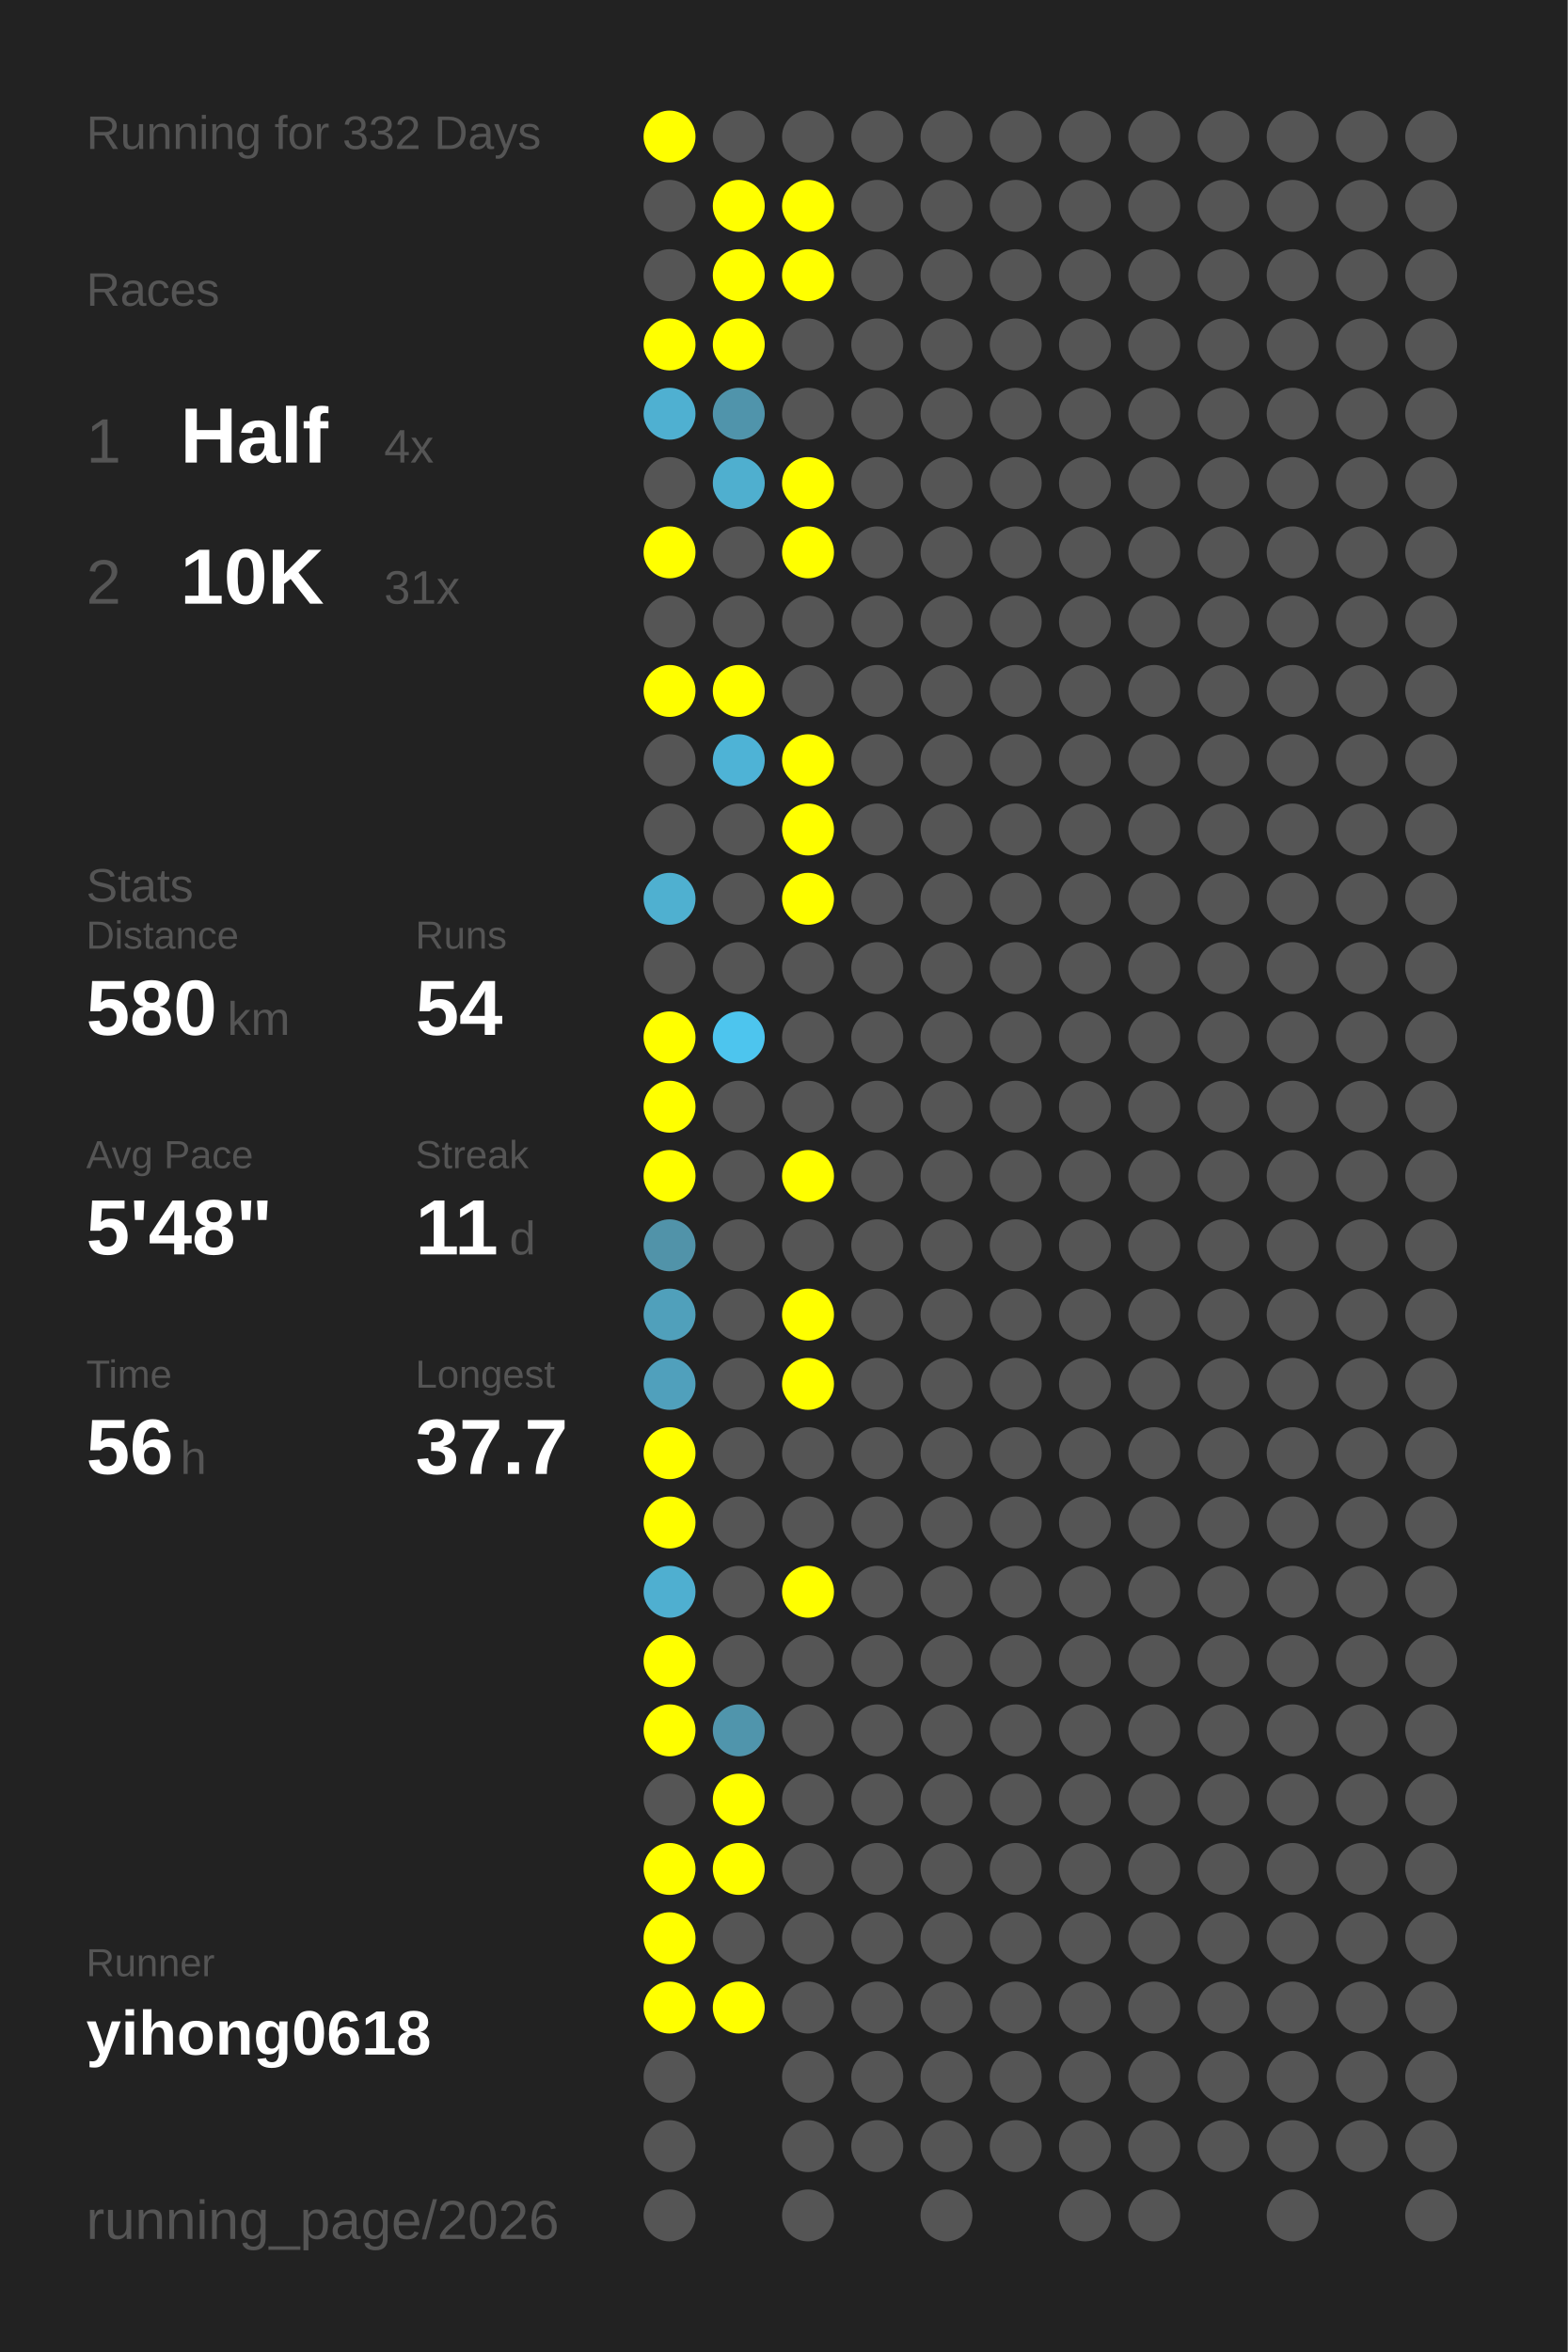
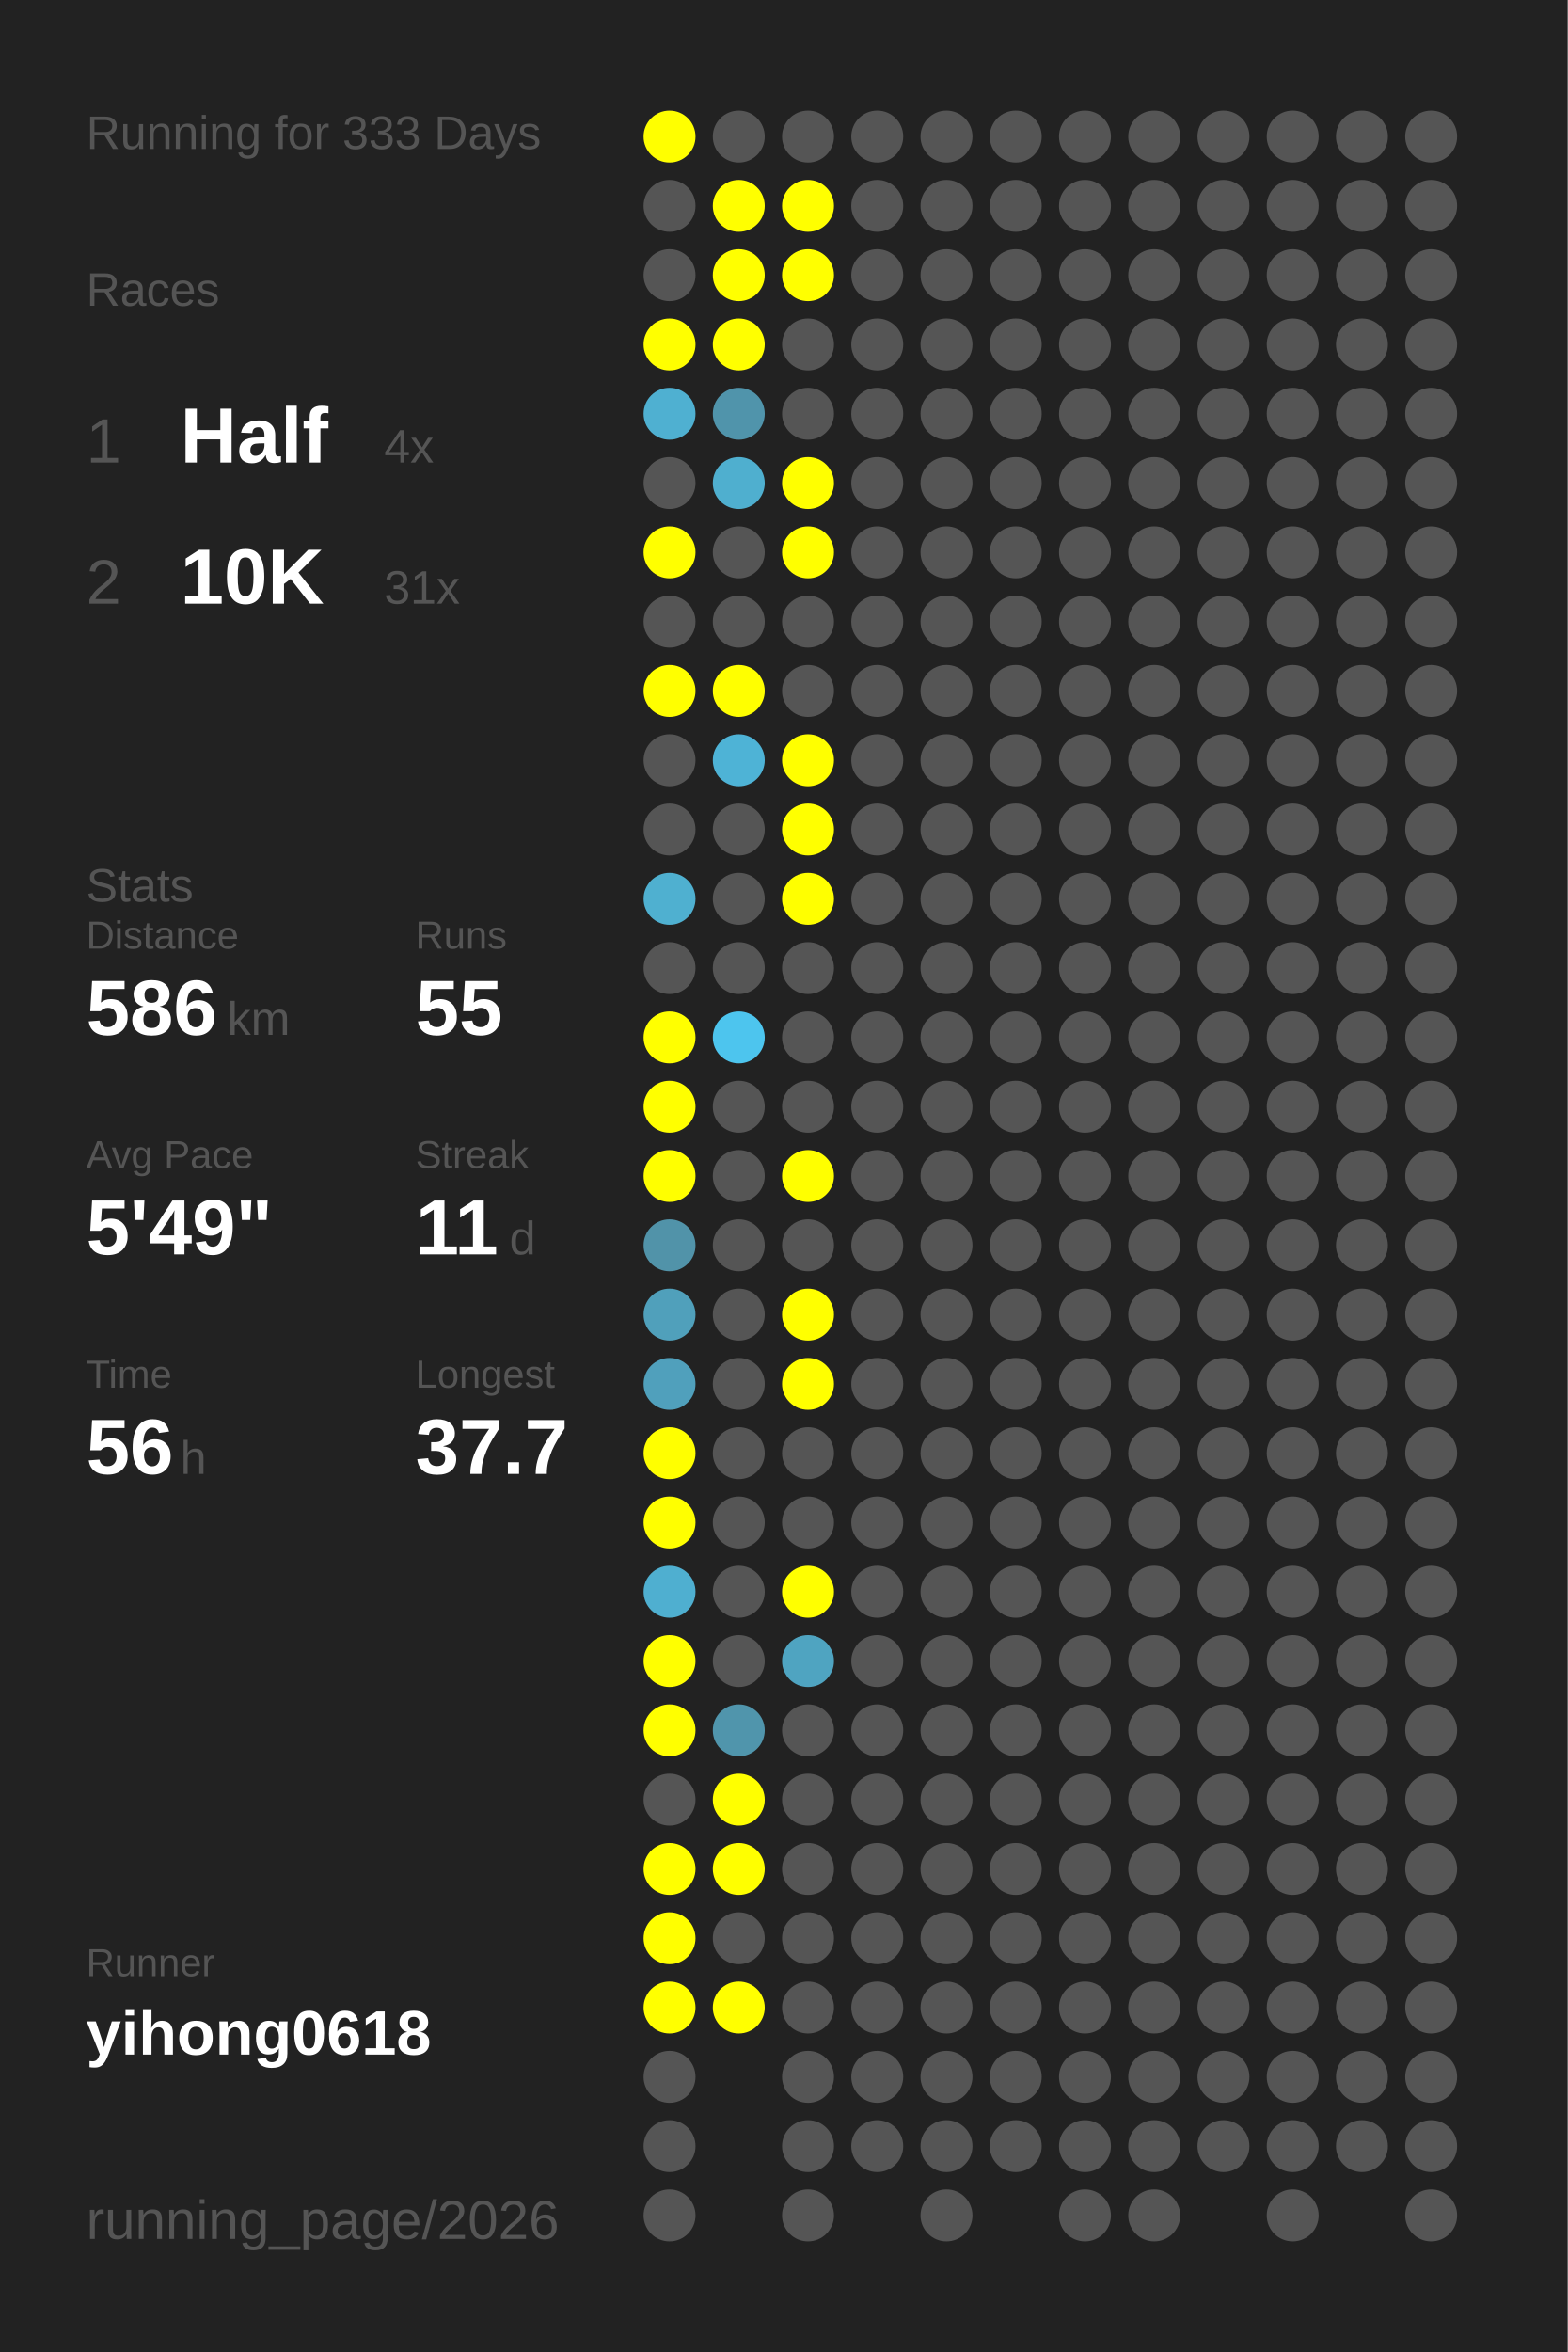
<svg xmlns="http://www.w3.org/2000/svg" baseProfile="full" height="300mm" version="1.1" viewBox="0,0,200,300" width="200mm">
  <defs />
  <rect fill="#222222" height="300" width="200" x="0" y="0" />
-   <text fill="#555555" style="font-size:6px; font-family:Arial;" x="11" y="19">Running for 332 Days</text>
+   <text fill="#555555" style="font-size:6px; font-family:Arial;" x="11" y="19">Running for 333 Days</text>
  <text fill="#555555" style="font-size:6px; font-family:Arial;" x="11" y="39">Races</text>
  <text fill="#555555" style="font-size:8px; font-family:Arial;" x="11" y="59">1</text>
  <text fill="#FFFFFF" style="font-size:10px; font-family:Arial; font-weight:bold;" x="23" y="59">Half</text>
  <text fill="#555555" style="font-size:6px; font-family:Arial;" x="49" y="59">4x</text>
  <text fill="#555555" style="font-size:8px; font-family:Arial;" x="11" y="77">2</text>
  <text fill="#FFFFFF" style="font-size:10px; font-family:Arial; font-weight:bold;" x="23" y="77">10K</text>
  <text fill="#555555" style="font-size:6px; font-family:Arial;" x="49" y="77">31x</text>
  <text fill="#555555" style="font-size:6px; font-family:Arial;" x="11" y="115">Stats</text>
  <text fill="#555555" style="font-size:5px; font-family:Arial;" x="11" y="121">Distance</text>
-   <text fill="#FFFFFF" style="font-size:10px; font-family:Arial; font-weight:bold;" x="11" y="132">580</text>
+   <text fill="#FFFFFF" style="font-size:10px; font-family:Arial; font-weight:bold;" x="11" y="132">586</text>
  <text fill="#555555" style="font-size:6px; font-family:Arial;" x="29" y="132">km</text>
  <text fill="#555555" style="font-size:5px; font-family:Arial;" x="53" y="121">Runs</text>
-   <text fill="#FFFFFF" style="font-size:10px; font-family:Arial; font-weight:bold;" x="53" y="132">54</text>
+   <text fill="#FFFFFF" style="font-size:10px; font-family:Arial; font-weight:bold;" x="53" y="132">55</text>
  <text fill="#555555" style="font-size:5px; font-family:Arial;" x="11" y="149">Avg Pace</text>
-   <text fill="#FFFFFF" style="font-size:10px; font-family:Arial; font-weight:bold;" x="11" y="160">5'48"</text>
+   <text fill="#FFFFFF" style="font-size:10px; font-family:Arial; font-weight:bold;" x="11" y="160">5'49"</text>
  <text fill="#555555" style="font-size:5px; font-family:Arial;" x="53" y="149">Streak</text>
  <text fill="#FFFFFF" style="font-size:10px; font-family:Arial; font-weight:bold;" x="53" y="160">11</text>
  <text fill="#555555" style="font-size:6px; font-family:Arial;" x="65" y="160">d</text>
  <text fill="#555555" style="font-size:5px; font-family:Arial;" x="11" y="177">Time</text>
  <text fill="#FFFFFF" style="font-size:10px; font-family:Arial; font-weight:bold;" x="11" y="188">56</text>
  <text fill="#555555" style="font-size:6px; font-family:Arial;" x="23" y="188">h</text>
  <text fill="#555555" style="font-size:5px; font-family:Arial;" x="53" y="177">Longest</text>
  <text fill="#FFFFFF" style="font-size:10px; font-family:Arial; font-weight:bold;" x="53" y="188">37.7</text>
  <text fill="#555555" style="font-size:5px; font-family:Arial;" x="11" y="252.065">Runner</text>
  <text fill="#FFFFFF" style="font-size:8px; font-family:Arial; font-weight:bold;" x="11" y="262.065">yihong0618</text>
  <text fill="#555555" style="font-size:7px; font-family:Arial;" x="11" y="285.581">running_page/2026</text>
  <circle cx="85.417" cy="17.419" fill="#FFFF00" r="3.312" />
  <circle cx="85.417" cy="26.258" fill="#555555" r="3.312" />
  <circle cx="85.417" cy="35.097" fill="#555555" r="3.312" />
  <circle cx="85.417" cy="43.935" fill="#FFFF00" r="3.312" />
  <circle cx="85.417" cy="52.774" fill="#4fb0d1" r="3.312" />
  <circle cx="85.417" cy="61.613" fill="#555555" r="3.312" />
  <circle cx="85.417" cy="70.452" fill="#FFFF00" r="3.312" />
  <circle cx="85.417" cy="79.29" fill="#555555" r="3.312" />
  <circle cx="85.417" cy="88.129" fill="#FFFF00" r="3.312" />
  <circle cx="85.417" cy="96.968" fill="#555555" r="3.312" />
  <circle cx="85.417" cy="105.806" fill="#555555" r="3.312" />
  <circle cx="85.417" cy="114.645" fill="#4fb0d0" r="3.312" />
  <circle cx="85.417" cy="123.484" fill="#555555" r="3.312" />
  <circle cx="85.417" cy="132.323" fill="#FFFF00" r="3.312" />
  <circle cx="85.417" cy="141.161" fill="#FFFF00" r="3.312" />
  <circle cx="85.417" cy="150" fill="#FFFF00" r="3.312" />
  <circle cx="85.417" cy="158.839" fill="#5193a9" r="3.312" />
  <circle cx="85.417" cy="167.677" fill="#50a0bb" r="3.312" />
  <circle cx="85.417" cy="176.516" fill="#50a0bc" r="3.312" />
  <circle cx="85.417" cy="185.355" fill="#FFFF00" r="3.312" />
  <circle cx="85.417" cy="194.194" fill="#FFFF00" r="3.312" />
  <circle cx="85.417" cy="203.032" fill="#4fafd0" r="3.312" />
  <circle cx="85.417" cy="211.871" fill="#FFFF00" r="3.312" />
  <circle cx="85.417" cy="220.71" fill="#FFFF00" r="3.312" />
  <circle cx="85.417" cy="229.548" fill="#555555" r="3.312" />
  <circle cx="85.417" cy="238.387" fill="#FFFF00" r="3.312" />
  <circle cx="85.417" cy="247.226" fill="#FFFF00" r="3.312" />
  <circle cx="85.417" cy="256.065" fill="#FFFF00" r="3.312" />
  <circle cx="85.417" cy="264.903" fill="#555555" r="3.312" />
  <circle cx="85.417" cy="273.742" fill="#555555" r="3.312" />
  <circle cx="85.417" cy="282.581" fill="#555555" r="3.312" />
  <circle cx="94.25" cy="17.419" fill="#555555" r="3.312" />
  <circle cx="94.25" cy="26.258" fill="#FFFF00" r="3.312" />
  <circle cx="94.25" cy="35.097" fill="#FFFF00" r="3.312" />
  <circle cx="94.25" cy="43.935" fill="#FFFF00" r="3.312" />
  <circle cx="94.25" cy="52.774" fill="#5094ab" r="3.312" />
  <circle cx="94.25" cy="61.613" fill="#4fafcf" r="3.312" />
  <circle cx="94.25" cy="70.452" fill="#555555" r="3.312" />
  <circle cx="94.25" cy="79.29" fill="#555555" r="3.312" />
  <circle cx="94.25" cy="88.129" fill="#FFFF00" r="3.312" />
  <circle cx="94.25" cy="96.968" fill="#4eb3d6" r="3.312" />
  <circle cx="94.25" cy="105.806" fill="#555555" r="3.312" />
  <circle cx="94.25" cy="114.645" fill="#555555" r="3.312" />
  <circle cx="94.25" cy="123.484" fill="#555555" r="3.312" />
  <circle cx="94.25" cy="132.323" fill="#4dc5ee" r="3.312" />
  <circle cx="94.25" cy="141.161" fill="#555555" r="3.312" />
  <circle cx="94.25" cy="150" fill="#555555" r="3.312" />
  <circle cx="94.25" cy="158.839" fill="#555555" r="3.312" />
  <circle cx="94.25" cy="167.677" fill="#555555" r="3.312" />
  <circle cx="94.25" cy="176.516" fill="#555555" r="3.312" />
  <circle cx="94.25" cy="185.355" fill="#555555" r="3.312" />
  <circle cx="94.25" cy="194.194" fill="#555555" r="3.312" />
  <circle cx="94.25" cy="203.032" fill="#555555" r="3.312" />
  <circle cx="94.25" cy="211.871" fill="#555555" r="3.312" />
  <circle cx="94.25" cy="220.71" fill="#5095ac" r="3.312" />
  <circle cx="94.25" cy="229.548" fill="#FFFF00" r="3.312" />
  <circle cx="94.25" cy="238.387" fill="#FFFF00" r="3.312" />
  <circle cx="94.25" cy="247.226" fill="#555555" r="3.312" />
  <circle cx="94.25" cy="256.065" fill="#FFFF00" r="3.312" />
  <circle cx="103.083" cy="17.419" fill="#555555" r="3.312" />
  <circle cx="103.083" cy="26.258" fill="#FFFF00" r="3.312" />
  <circle cx="103.083" cy="35.097" fill="#FFFF00" r="3.312" />
  <circle cx="103.083" cy="43.935" fill="#555555" r="3.312" />
  <circle cx="103.083" cy="52.774" fill="#555555" r="3.312" />
  <circle cx="103.083" cy="61.613" fill="#FFFF00" r="3.312" />
  <circle cx="103.083" cy="70.452" fill="#FFFF00" r="3.312" />
  <circle cx="103.083" cy="79.29" fill="#555555" r="3.312" />
  <circle cx="103.083" cy="88.129" fill="#555555" r="3.312" />
  <circle cx="103.083" cy="96.968" fill="#FFFF00" r="3.312" />
  <circle cx="103.083" cy="105.806" fill="#FFFF00" r="3.312" />
  <circle cx="103.083" cy="114.645" fill="#FFFF00" r="3.312" />
  <circle cx="103.083" cy="123.484" fill="#555555" r="3.312" />
  <circle cx="103.083" cy="132.323" fill="#555555" r="3.312" />
  <circle cx="103.083" cy="141.161" fill="#555555" r="3.312" />
  <circle cx="103.083" cy="150" fill="#FFFF00" r="3.312" />
  <circle cx="103.083" cy="158.839" fill="#555555" r="3.312" />
  <circle cx="103.083" cy="167.677" fill="#FFFF00" r="3.312" />
  <circle cx="103.083" cy="176.516" fill="#FFFF00" r="3.312" />
  <circle cx="103.083" cy="185.355" fill="#555555" r="3.312" />
  <circle cx="103.083" cy="194.194" fill="#555555" r="3.312" />
  <circle cx="103.083" cy="203.032" fill="#FFFF00" r="3.312" />
-   <circle cx="103.083" cy="211.871" fill="#555555" r="3.312" />
+   <circle cx="103.083" cy="211.871" fill="#4fa4c1" r="3.312" />
  <circle cx="103.083" cy="220.71" fill="#555555" r="3.312" />
  <circle cx="103.083" cy="229.548" fill="#555555" r="3.312" />
  <circle cx="103.083" cy="238.387" fill="#555555" r="3.312" />
  <circle cx="103.083" cy="247.226" fill="#555555" r="3.312" />
  <circle cx="103.083" cy="256.065" fill="#555555" r="3.312" />
  <circle cx="103.083" cy="264.903" fill="#555555" r="3.312" />
  <circle cx="103.083" cy="273.742" fill="#555555" r="3.312" />
  <circle cx="103.083" cy="282.581" fill="#555555" r="3.312" />
  <circle cx="111.917" cy="17.419" fill="#555555" r="3.312" />
  <circle cx="111.917" cy="26.258" fill="#555555" r="3.312" />
  <circle cx="111.917" cy="35.097" fill="#555555" r="3.312" />
  <circle cx="111.917" cy="43.935" fill="#555555" r="3.312" />
  <circle cx="111.917" cy="52.774" fill="#555555" r="3.312" />
  <circle cx="111.917" cy="61.613" fill="#555555" r="3.312" />
  <circle cx="111.917" cy="70.452" fill="#555555" r="3.312" />
  <circle cx="111.917" cy="79.29" fill="#555555" r="3.312" />
  <circle cx="111.917" cy="88.129" fill="#555555" r="3.312" />
  <circle cx="111.917" cy="96.968" fill="#555555" r="3.312" />
  <circle cx="111.917" cy="105.806" fill="#555555" r="3.312" />
  <circle cx="111.917" cy="114.645" fill="#555555" r="3.312" />
  <circle cx="111.917" cy="123.484" fill="#555555" r="3.312" />
  <circle cx="111.917" cy="132.323" fill="#555555" r="3.312" />
  <circle cx="111.917" cy="141.161" fill="#555555" r="3.312" />
  <circle cx="111.917" cy="150" fill="#555555" r="3.312" />
  <circle cx="111.917" cy="158.839" fill="#555555" r="3.312" />
  <circle cx="111.917" cy="167.677" fill="#555555" r="3.312" />
  <circle cx="111.917" cy="176.516" fill="#555555" r="3.312" />
  <circle cx="111.917" cy="185.355" fill="#555555" r="3.312" />
  <circle cx="111.917" cy="194.194" fill="#555555" r="3.312" />
  <circle cx="111.917" cy="203.032" fill="#555555" r="3.312" />
  <circle cx="111.917" cy="211.871" fill="#555555" r="3.312" />
  <circle cx="111.917" cy="220.71" fill="#555555" r="3.312" />
  <circle cx="111.917" cy="229.548" fill="#555555" r="3.312" />
  <circle cx="111.917" cy="238.387" fill="#555555" r="3.312" />
  <circle cx="111.917" cy="247.226" fill="#555555" r="3.312" />
  <circle cx="111.917" cy="256.065" fill="#555555" r="3.312" />
  <circle cx="111.917" cy="264.903" fill="#555555" r="3.312" />
  <circle cx="111.917" cy="273.742" fill="#555555" r="3.312" />
  <circle cx="120.75" cy="17.419" fill="#555555" r="3.312" />
  <circle cx="120.75" cy="26.258" fill="#555555" r="3.312" />
  <circle cx="120.75" cy="35.097" fill="#555555" r="3.312" />
  <circle cx="120.75" cy="43.935" fill="#555555" r="3.312" />
  <circle cx="120.75" cy="52.774" fill="#555555" r="3.312" />
  <circle cx="120.75" cy="61.613" fill="#555555" r="3.312" />
  <circle cx="120.75" cy="70.452" fill="#555555" r="3.312" />
  <circle cx="120.75" cy="79.29" fill="#555555" r="3.312" />
  <circle cx="120.75" cy="88.129" fill="#555555" r="3.312" />
  <circle cx="120.75" cy="96.968" fill="#555555" r="3.312" />
  <circle cx="120.75" cy="105.806" fill="#555555" r="3.312" />
  <circle cx="120.75" cy="114.645" fill="#555555" r="3.312" />
  <circle cx="120.75" cy="123.484" fill="#555555" r="3.312" />
  <circle cx="120.75" cy="132.323" fill="#555555" r="3.312" />
  <circle cx="120.75" cy="141.161" fill="#555555" r="3.312" />
  <circle cx="120.75" cy="150" fill="#555555" r="3.312" />
  <circle cx="120.75" cy="158.839" fill="#555555" r="3.312" />
  <circle cx="120.75" cy="167.677" fill="#555555" r="3.312" />
  <circle cx="120.75" cy="176.516" fill="#555555" r="3.312" />
  <circle cx="120.75" cy="185.355" fill="#555555" r="3.312" />
  <circle cx="120.75" cy="194.194" fill="#555555" r="3.312" />
  <circle cx="120.75" cy="203.032" fill="#555555" r="3.312" />
  <circle cx="120.75" cy="211.871" fill="#555555" r="3.312" />
  <circle cx="120.75" cy="220.71" fill="#555555" r="3.312" />
  <circle cx="120.75" cy="229.548" fill="#555555" r="3.312" />
  <circle cx="120.75" cy="238.387" fill="#555555" r="3.312" />
  <circle cx="120.75" cy="247.226" fill="#555555" r="3.312" />
  <circle cx="120.75" cy="256.065" fill="#555555" r="3.312" />
  <circle cx="120.75" cy="264.903" fill="#555555" r="3.312" />
  <circle cx="120.75" cy="273.742" fill="#555555" r="3.312" />
  <circle cx="120.75" cy="282.581" fill="#555555" r="3.312" />
  <circle cx="129.583" cy="17.419" fill="#555555" r="3.312" />
  <circle cx="129.583" cy="26.258" fill="#555555" r="3.312" />
  <circle cx="129.583" cy="35.097" fill="#555555" r="3.312" />
  <circle cx="129.583" cy="43.935" fill="#555555" r="3.312" />
  <circle cx="129.583" cy="52.774" fill="#555555" r="3.312" />
  <circle cx="129.583" cy="61.613" fill="#555555" r="3.312" />
  <circle cx="129.583" cy="70.452" fill="#555555" r="3.312" />
  <circle cx="129.583" cy="79.29" fill="#555555" r="3.312" />
  <circle cx="129.583" cy="88.129" fill="#555555" r="3.312" />
  <circle cx="129.583" cy="96.968" fill="#555555" r="3.312" />
  <circle cx="129.583" cy="105.806" fill="#555555" r="3.312" />
  <circle cx="129.583" cy="114.645" fill="#555555" r="3.312" />
  <circle cx="129.583" cy="123.484" fill="#555555" r="3.312" />
  <circle cx="129.583" cy="132.323" fill="#555555" r="3.312" />
  <circle cx="129.583" cy="141.161" fill="#555555" r="3.312" />
  <circle cx="129.583" cy="150" fill="#555555" r="3.312" />
  <circle cx="129.583" cy="158.839" fill="#555555" r="3.312" />
  <circle cx="129.583" cy="167.677" fill="#555555" r="3.312" />
  <circle cx="129.583" cy="176.516" fill="#555555" r="3.312" />
  <circle cx="129.583" cy="185.355" fill="#555555" r="3.312" />
  <circle cx="129.583" cy="194.194" fill="#555555" r="3.312" />
  <circle cx="129.583" cy="203.032" fill="#555555" r="3.312" />
  <circle cx="129.583" cy="211.871" fill="#555555" r="3.312" />
  <circle cx="129.583" cy="220.71" fill="#555555" r="3.312" />
  <circle cx="129.583" cy="229.548" fill="#555555" r="3.312" />
  <circle cx="129.583" cy="238.387" fill="#555555" r="3.312" />
  <circle cx="129.583" cy="247.226" fill="#555555" r="3.312" />
  <circle cx="129.583" cy="256.065" fill="#555555" r="3.312" />
  <circle cx="129.583" cy="264.903" fill="#555555" r="3.312" />
  <circle cx="129.583" cy="273.742" fill="#555555" r="3.312" />
  <circle cx="138.417" cy="17.419" fill="#555555" r="3.312" />
  <circle cx="138.417" cy="26.258" fill="#555555" r="3.312" />
  <circle cx="138.417" cy="35.097" fill="#555555" r="3.312" />
  <circle cx="138.417" cy="43.935" fill="#555555" r="3.312" />
  <circle cx="138.417" cy="52.774" fill="#555555" r="3.312" />
  <circle cx="138.417" cy="61.613" fill="#555555" r="3.312" />
  <circle cx="138.417" cy="70.452" fill="#555555" r="3.312" />
  <circle cx="138.417" cy="79.29" fill="#555555" r="3.312" />
  <circle cx="138.417" cy="88.129" fill="#555555" r="3.312" />
  <circle cx="138.417" cy="96.968" fill="#555555" r="3.312" />
  <circle cx="138.417" cy="105.806" fill="#555555" r="3.312" />
  <circle cx="138.417" cy="114.645" fill="#555555" r="3.312" />
  <circle cx="138.417" cy="123.484" fill="#555555" r="3.312" />
  <circle cx="138.417" cy="132.323" fill="#555555" r="3.312" />
  <circle cx="138.417" cy="141.161" fill="#555555" r="3.312" />
  <circle cx="138.417" cy="150" fill="#555555" r="3.312" />
  <circle cx="138.417" cy="158.839" fill="#555555" r="3.312" />
  <circle cx="138.417" cy="167.677" fill="#555555" r="3.312" />
  <circle cx="138.417" cy="176.516" fill="#555555" r="3.312" />
  <circle cx="138.417" cy="185.355" fill="#555555" r="3.312" />
  <circle cx="138.417" cy="194.194" fill="#555555" r="3.312" />
  <circle cx="138.417" cy="203.032" fill="#555555" r="3.312" />
  <circle cx="138.417" cy="211.871" fill="#555555" r="3.312" />
  <circle cx="138.417" cy="220.71" fill="#555555" r="3.312" />
  <circle cx="138.417" cy="229.548" fill="#555555" r="3.312" />
  <circle cx="138.417" cy="238.387" fill="#555555" r="3.312" />
  <circle cx="138.417" cy="247.226" fill="#555555" r="3.312" />
  <circle cx="138.417" cy="256.065" fill="#555555" r="3.312" />
  <circle cx="138.417" cy="264.903" fill="#555555" r="3.312" />
  <circle cx="138.417" cy="273.742" fill="#555555" r="3.312" />
  <circle cx="138.417" cy="282.581" fill="#555555" r="3.312" />
  <circle cx="147.25" cy="17.419" fill="#555555" r="3.312" />
  <circle cx="147.25" cy="26.258" fill="#555555" r="3.312" />
  <circle cx="147.25" cy="35.097" fill="#555555" r="3.312" />
  <circle cx="147.25" cy="43.935" fill="#555555" r="3.312" />
  <circle cx="147.25" cy="52.774" fill="#555555" r="3.312" />
  <circle cx="147.25" cy="61.613" fill="#555555" r="3.312" />
  <circle cx="147.25" cy="70.452" fill="#555555" r="3.312" />
  <circle cx="147.25" cy="79.29" fill="#555555" r="3.312" />
  <circle cx="147.25" cy="88.129" fill="#555555" r="3.312" />
  <circle cx="147.25" cy="96.968" fill="#555555" r="3.312" />
  <circle cx="147.25" cy="105.806" fill="#555555" r="3.312" />
  <circle cx="147.25" cy="114.645" fill="#555555" r="3.312" />
  <circle cx="147.25" cy="123.484" fill="#555555" r="3.312" />
  <circle cx="147.25" cy="132.323" fill="#555555" r="3.312" />
  <circle cx="147.25" cy="141.161" fill="#555555" r="3.312" />
  <circle cx="147.25" cy="150" fill="#555555" r="3.312" />
  <circle cx="147.25" cy="158.839" fill="#555555" r="3.312" />
  <circle cx="147.25" cy="167.677" fill="#555555" r="3.312" />
  <circle cx="147.25" cy="176.516" fill="#555555" r="3.312" />
  <circle cx="147.25" cy="185.355" fill="#555555" r="3.312" />
  <circle cx="147.25" cy="194.194" fill="#555555" r="3.312" />
  <circle cx="147.25" cy="203.032" fill="#555555" r="3.312" />
  <circle cx="147.25" cy="211.871" fill="#555555" r="3.312" />
  <circle cx="147.25" cy="220.71" fill="#555555" r="3.312" />
  <circle cx="147.25" cy="229.548" fill="#555555" r="3.312" />
  <circle cx="147.25" cy="238.387" fill="#555555" r="3.312" />
  <circle cx="147.25" cy="247.226" fill="#555555" r="3.312" />
  <circle cx="147.25" cy="256.065" fill="#555555" r="3.312" />
  <circle cx="147.25" cy="264.903" fill="#555555" r="3.312" />
  <circle cx="147.25" cy="273.742" fill="#555555" r="3.312" />
  <circle cx="147.25" cy="282.581" fill="#555555" r="3.312" />
  <circle cx="156.083" cy="17.419" fill="#555555" r="3.312" />
  <circle cx="156.083" cy="26.258" fill="#555555" r="3.312" />
  <circle cx="156.083" cy="35.097" fill="#555555" r="3.312" />
  <circle cx="156.083" cy="43.935" fill="#555555" r="3.312" />
  <circle cx="156.083" cy="52.774" fill="#555555" r="3.312" />
  <circle cx="156.083" cy="61.613" fill="#555555" r="3.312" />
  <circle cx="156.083" cy="70.452" fill="#555555" r="3.312" />
  <circle cx="156.083" cy="79.29" fill="#555555" r="3.312" />
  <circle cx="156.083" cy="88.129" fill="#555555" r="3.312" />
  <circle cx="156.083" cy="96.968" fill="#555555" r="3.312" />
  <circle cx="156.083" cy="105.806" fill="#555555" r="3.312" />
  <circle cx="156.083" cy="114.645" fill="#555555" r="3.312" />
  <circle cx="156.083" cy="123.484" fill="#555555" r="3.312" />
  <circle cx="156.083" cy="132.323" fill="#555555" r="3.312" />
  <circle cx="156.083" cy="141.161" fill="#555555" r="3.312" />
  <circle cx="156.083" cy="150" fill="#555555" r="3.312" />
  <circle cx="156.083" cy="158.839" fill="#555555" r="3.312" />
  <circle cx="156.083" cy="167.677" fill="#555555" r="3.312" />
  <circle cx="156.083" cy="176.516" fill="#555555" r="3.312" />
  <circle cx="156.083" cy="185.355" fill="#555555" r="3.312" />
  <circle cx="156.083" cy="194.194" fill="#555555" r="3.312" />
  <circle cx="156.083" cy="203.032" fill="#555555" r="3.312" />
  <circle cx="156.083" cy="211.871" fill="#555555" r="3.312" />
  <circle cx="156.083" cy="220.71" fill="#555555" r="3.312" />
  <circle cx="156.083" cy="229.548" fill="#555555" r="3.312" />
  <circle cx="156.083" cy="238.387" fill="#555555" r="3.312" />
  <circle cx="156.083" cy="247.226" fill="#555555" r="3.312" />
  <circle cx="156.083" cy="256.065" fill="#555555" r="3.312" />
  <circle cx="156.083" cy="264.903" fill="#555555" r="3.312" />
  <circle cx="156.083" cy="273.742" fill="#555555" r="3.312" />
  <circle cx="164.917" cy="17.419" fill="#555555" r="3.312" />
  <circle cx="164.917" cy="26.258" fill="#555555" r="3.312" />
  <circle cx="164.917" cy="35.097" fill="#555555" r="3.312" />
  <circle cx="164.917" cy="43.935" fill="#555555" r="3.312" />
  <circle cx="164.917" cy="52.774" fill="#555555" r="3.312" />
  <circle cx="164.917" cy="61.613" fill="#555555" r="3.312" />
  <circle cx="164.917" cy="70.452" fill="#555555" r="3.312" />
  <circle cx="164.917" cy="79.29" fill="#555555" r="3.312" />
  <circle cx="164.917" cy="88.129" fill="#555555" r="3.312" />
  <circle cx="164.917" cy="96.968" fill="#555555" r="3.312" />
  <circle cx="164.917" cy="105.806" fill="#555555" r="3.312" />
  <circle cx="164.917" cy="114.645" fill="#555555" r="3.312" />
  <circle cx="164.917" cy="123.484" fill="#555555" r="3.312" />
  <circle cx="164.917" cy="132.323" fill="#555555" r="3.312" />
  <circle cx="164.917" cy="141.161" fill="#555555" r="3.312" />
  <circle cx="164.917" cy="150" fill="#555555" r="3.312" />
  <circle cx="164.917" cy="158.839" fill="#555555" r="3.312" />
  <circle cx="164.917" cy="167.677" fill="#555555" r="3.312" />
  <circle cx="164.917" cy="176.516" fill="#555555" r="3.312" />
  <circle cx="164.917" cy="185.355" fill="#555555" r="3.312" />
  <circle cx="164.917" cy="194.194" fill="#555555" r="3.312" />
  <circle cx="164.917" cy="203.032" fill="#555555" r="3.312" />
  <circle cx="164.917" cy="211.871" fill="#555555" r="3.312" />
  <circle cx="164.917" cy="220.71" fill="#555555" r="3.312" />
  <circle cx="164.917" cy="229.548" fill="#555555" r="3.312" />
  <circle cx="164.917" cy="238.387" fill="#555555" r="3.312" />
  <circle cx="164.917" cy="247.226" fill="#555555" r="3.312" />
  <circle cx="164.917" cy="256.065" fill="#555555" r="3.312" />
  <circle cx="164.917" cy="264.903" fill="#555555" r="3.312" />
  <circle cx="164.917" cy="273.742" fill="#555555" r="3.312" />
  <circle cx="164.917" cy="282.581" fill="#555555" r="3.312" />
  <circle cx="173.75" cy="17.419" fill="#555555" r="3.312" />
  <circle cx="173.75" cy="26.258" fill="#555555" r="3.312" />
  <circle cx="173.75" cy="35.097" fill="#555555" r="3.312" />
  <circle cx="173.75" cy="43.935" fill="#555555" r="3.312" />
  <circle cx="173.75" cy="52.774" fill="#555555" r="3.312" />
  <circle cx="173.75" cy="61.613" fill="#555555" r="3.312" />
  <circle cx="173.75" cy="70.452" fill="#555555" r="3.312" />
  <circle cx="173.75" cy="79.29" fill="#555555" r="3.312" />
  <circle cx="173.75" cy="88.129" fill="#555555" r="3.312" />
  <circle cx="173.75" cy="96.968" fill="#555555" r="3.312" />
  <circle cx="173.75" cy="105.806" fill="#555555" r="3.312" />
  <circle cx="173.75" cy="114.645" fill="#555555" r="3.312" />
  <circle cx="173.75" cy="123.484" fill="#555555" r="3.312" />
  <circle cx="173.75" cy="132.323" fill="#555555" r="3.312" />
  <circle cx="173.75" cy="141.161" fill="#555555" r="3.312" />
  <circle cx="173.75" cy="150" fill="#555555" r="3.312" />
  <circle cx="173.75" cy="158.839" fill="#555555" r="3.312" />
  <circle cx="173.75" cy="167.677" fill="#555555" r="3.312" />
  <circle cx="173.75" cy="176.516" fill="#555555" r="3.312" />
  <circle cx="173.75" cy="185.355" fill="#555555" r="3.312" />
  <circle cx="173.75" cy="194.194" fill="#555555" r="3.312" />
  <circle cx="173.75" cy="203.032" fill="#555555" r="3.312" />
  <circle cx="173.75" cy="211.871" fill="#555555" r="3.312" />
  <circle cx="173.75" cy="220.71" fill="#555555" r="3.312" />
  <circle cx="173.75" cy="229.548" fill="#555555" r="3.312" />
  <circle cx="173.75" cy="238.387" fill="#555555" r="3.312" />
  <circle cx="173.75" cy="247.226" fill="#555555" r="3.312" />
  <circle cx="173.75" cy="256.065" fill="#555555" r="3.312" />
  <circle cx="173.75" cy="264.903" fill="#555555" r="3.312" />
  <circle cx="173.75" cy="273.742" fill="#555555" r="3.312" />
  <circle cx="182.583" cy="17.419" fill="#555555" r="3.312" />
  <circle cx="182.583" cy="26.258" fill="#555555" r="3.312" />
  <circle cx="182.583" cy="35.097" fill="#555555" r="3.312" />
  <circle cx="182.583" cy="43.935" fill="#555555" r="3.312" />
  <circle cx="182.583" cy="52.774" fill="#555555" r="3.312" />
  <circle cx="182.583" cy="61.613" fill="#555555" r="3.312" />
  <circle cx="182.583" cy="70.452" fill="#555555" r="3.312" />
  <circle cx="182.583" cy="79.29" fill="#555555" r="3.312" />
  <circle cx="182.583" cy="88.129" fill="#555555" r="3.312" />
  <circle cx="182.583" cy="96.968" fill="#555555" r="3.312" />
  <circle cx="182.583" cy="105.806" fill="#555555" r="3.312" />
  <circle cx="182.583" cy="114.645" fill="#555555" r="3.312" />
  <circle cx="182.583" cy="123.484" fill="#555555" r="3.312" />
  <circle cx="182.583" cy="132.323" fill="#555555" r="3.312" />
  <circle cx="182.583" cy="141.161" fill="#555555" r="3.312" />
  <circle cx="182.583" cy="150" fill="#555555" r="3.312" />
  <circle cx="182.583" cy="158.839" fill="#555555" r="3.312" />
  <circle cx="182.583" cy="167.677" fill="#555555" r="3.312" />
  <circle cx="182.583" cy="176.516" fill="#555555" r="3.312" />
  <circle cx="182.583" cy="185.355" fill="#555555" r="3.312" />
  <circle cx="182.583" cy="194.194" fill="#555555" r="3.312" />
  <circle cx="182.583" cy="203.032" fill="#555555" r="3.312" />
  <circle cx="182.583" cy="211.871" fill="#555555" r="3.312" />
  <circle cx="182.583" cy="220.71" fill="#555555" r="3.312" />
  <circle cx="182.583" cy="229.548" fill="#555555" r="3.312" />
  <circle cx="182.583" cy="238.387" fill="#555555" r="3.312" />
  <circle cx="182.583" cy="247.226" fill="#555555" r="3.312" />
  <circle cx="182.583" cy="256.065" fill="#555555" r="3.312" />
  <circle cx="182.583" cy="264.903" fill="#555555" r="3.312" />
  <circle cx="182.583" cy="273.742" fill="#555555" r="3.312" />
  <circle cx="182.583" cy="282.581" fill="#555555" r="3.312" />
</svg>
